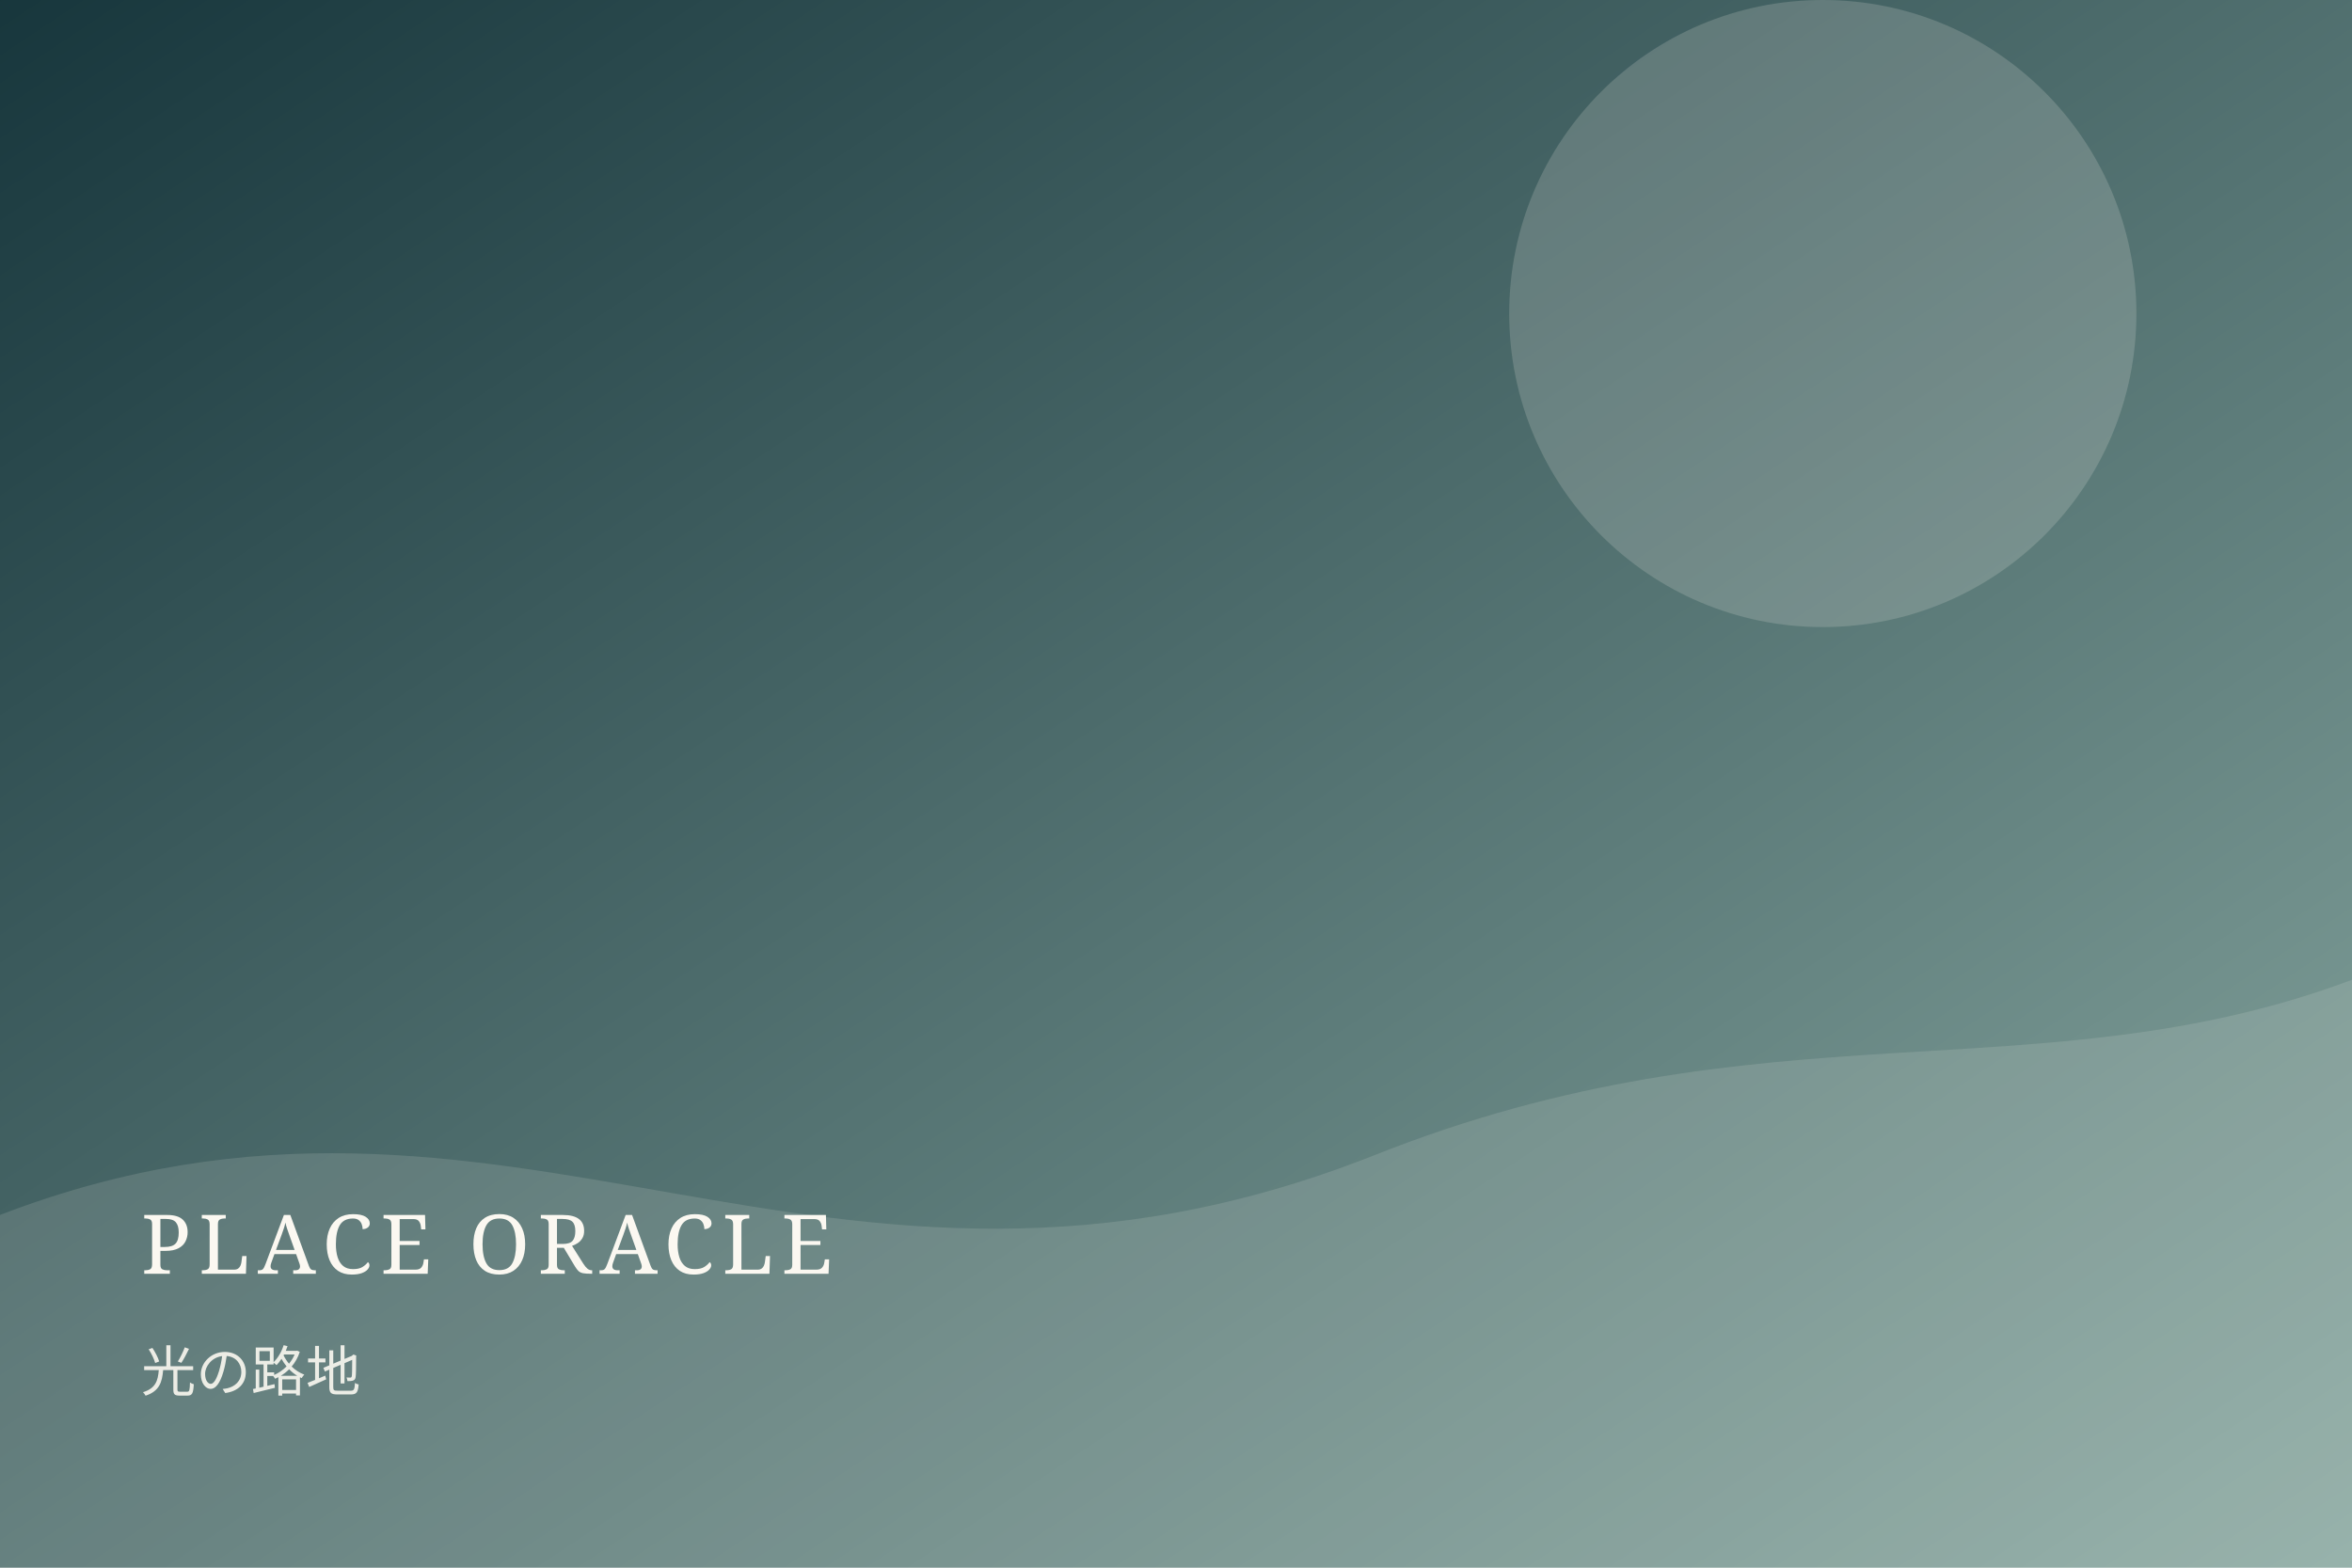
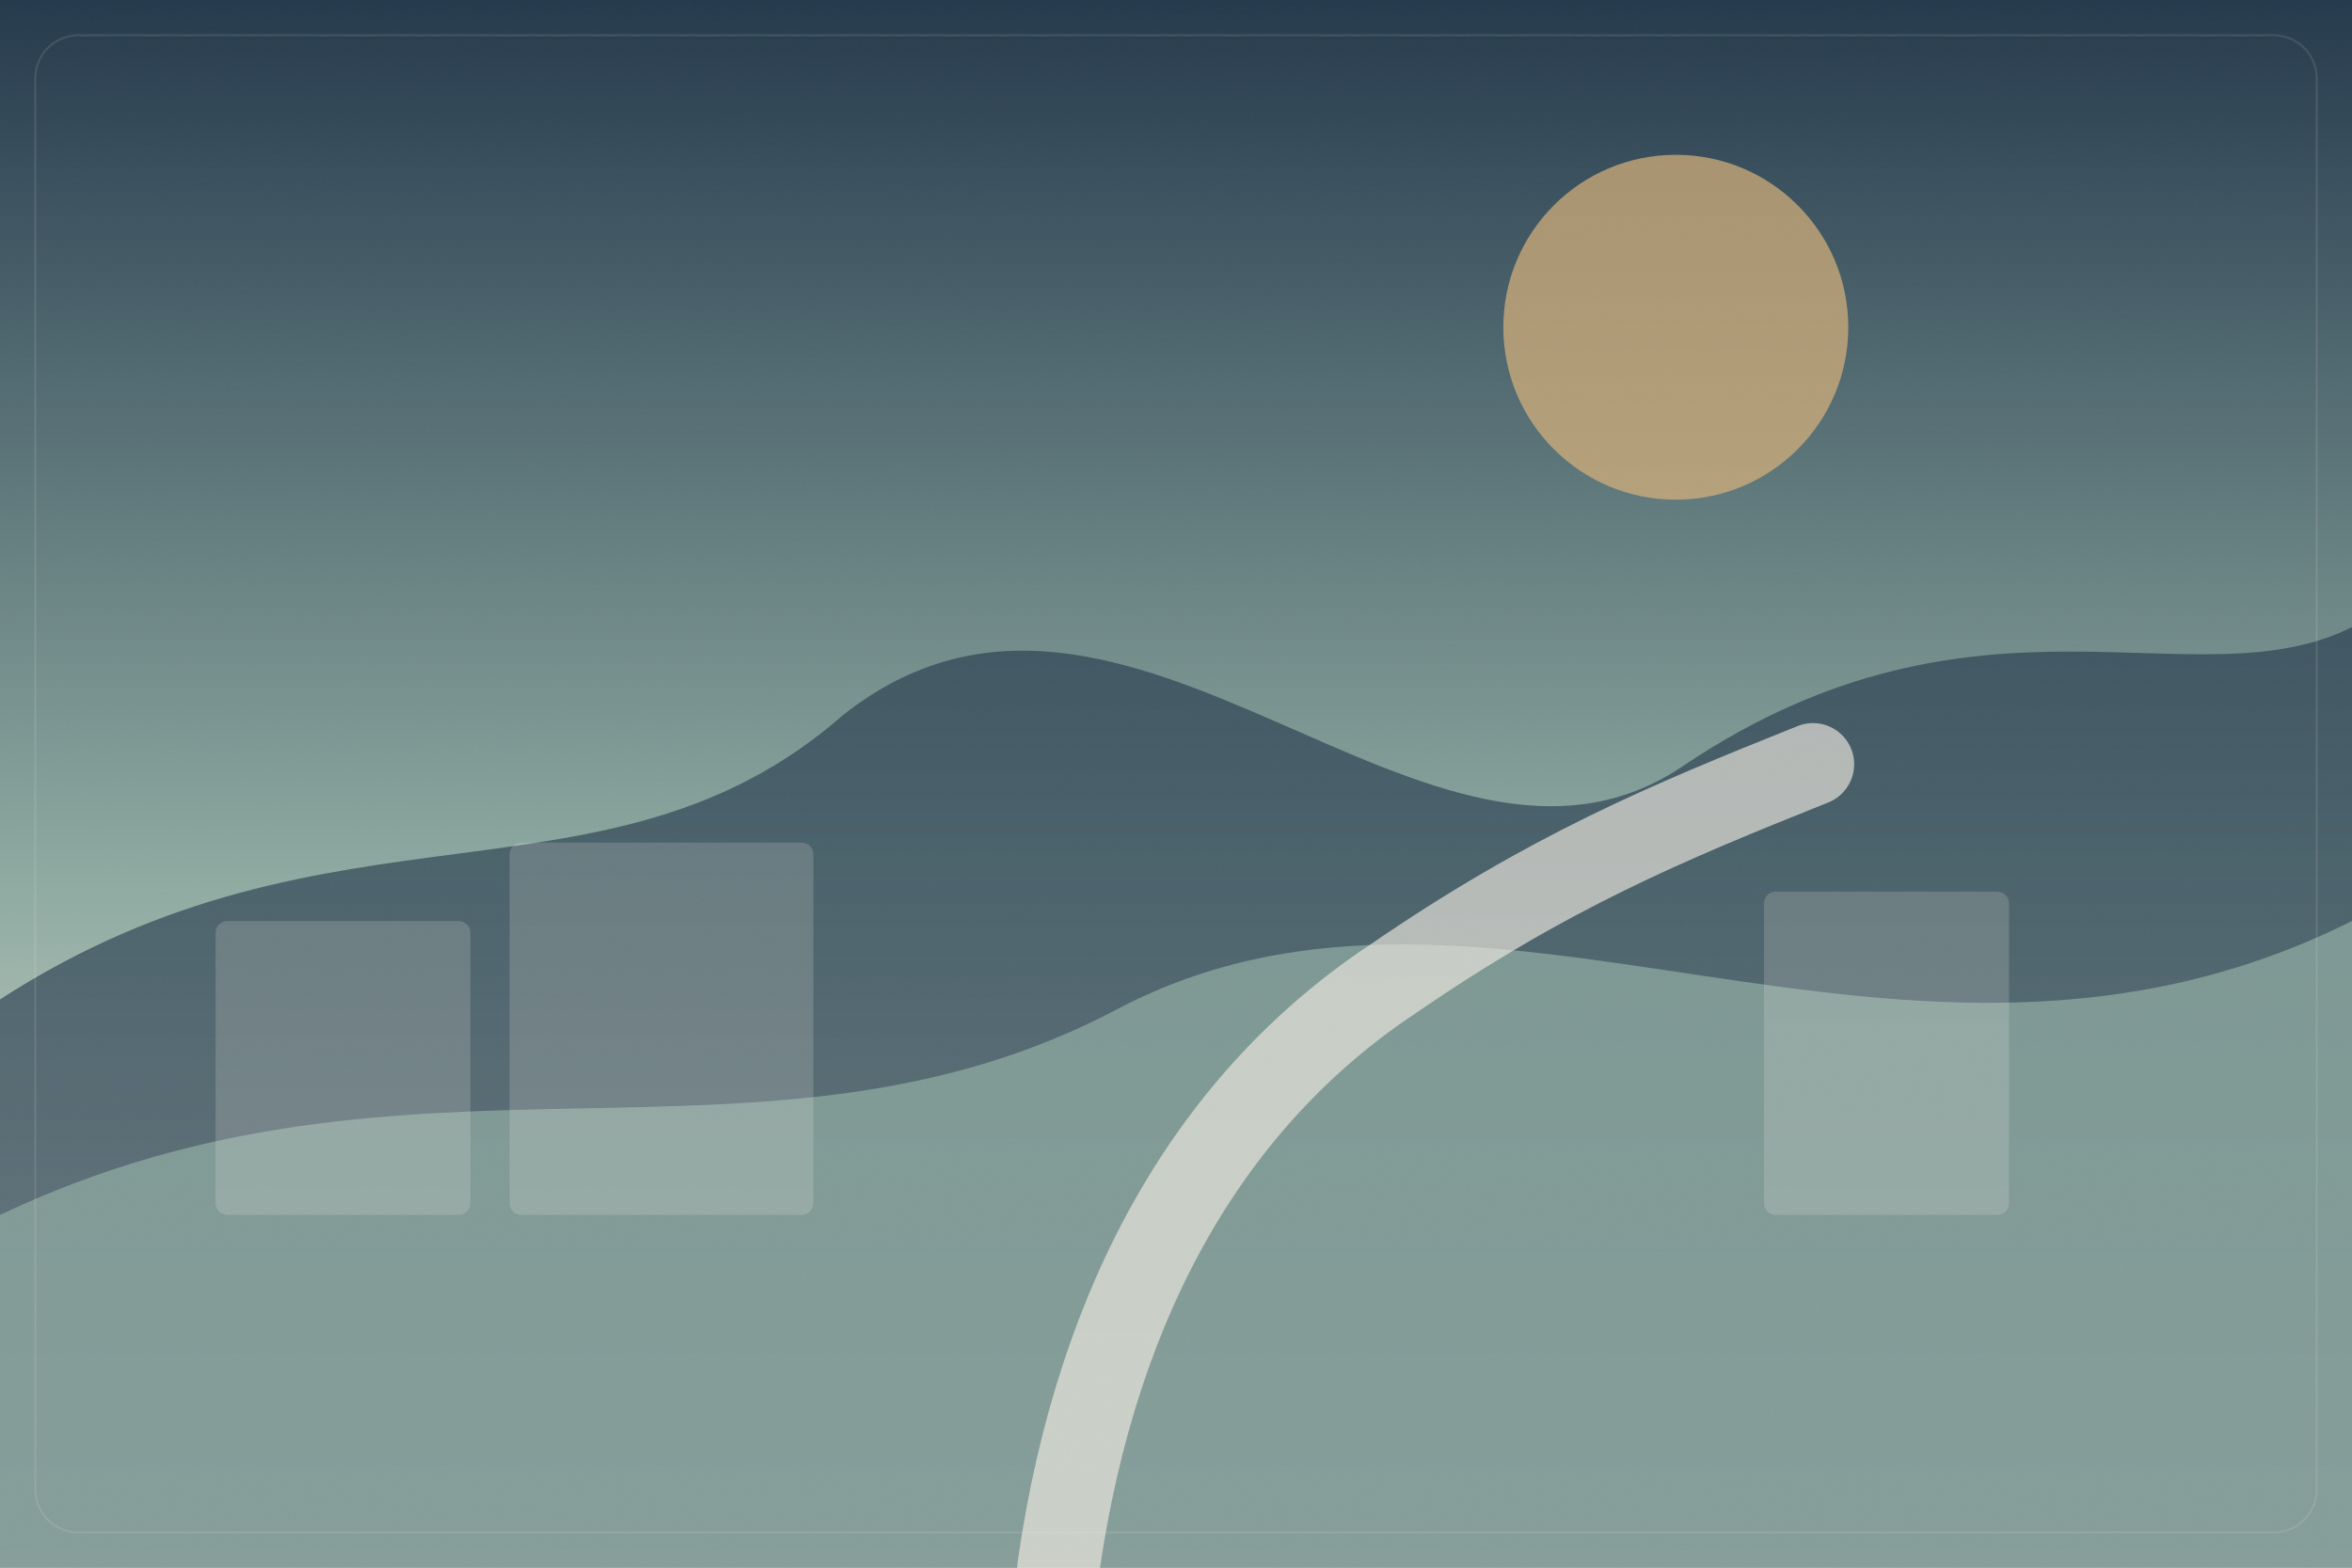
- <svg xmlns="http://www.w3.org/2000/svg" viewBox="0 0 1200 800" role="img" aria-label="光の路地">
+ <svg xmlns="http://www.w3.org/2000/svg" viewBox="0 0 1200 800" role="img" aria-label="日差しの路地にあるカフェ">
  <defs>
-     <linearGradient id="g" x1="0" y1="0" x2="1" y2="1">
-       <stop offset="0" stop-color="#17363c" />
-       <stop offset="1" stop-color="#8aa9a2" />
+     <linearGradient id="sky1" x1="0" y1="0" x2="0" y2="1">
+       <stop stop-color="#24394c" />
+       <stop offset=".56" stop-color="#8eaaa1" />
+       <stop offset="1" stop-color="#f4eee4" />
    </linearGradient>
+     <linearGradient id="glow1" x1="0" y1="0" x2="1" y2="1">
+       <stop stop-color="#d8b27a" stop-opacity=".95" />
+       <stop offset="1" stop-color="#f4eee4" stop-opacity=".08" />
+     </linearGradient>
+     <linearGradient id="water1" x1="0" y1="0" x2="0" y2="1">
+       <stop stop-color="#8eaaa1" />
+       <stop offset="1" stop-color="#24394c" />
+     </linearGradient>
+     <filter id="soft1">
+       <feGaussianBlur stdDeviation="12" />
+     </filter>
+     <filter id="grain1" x="-10%" y="-10%" width="120%" height="120%">
+       <feTurbulence type="fractalNoise" baseFrequency=".8" numOctaves="2" seed="1" />
+       <feColorMatrix type="saturate" values="0" />
+       <feComponentTransfer>
+         <feFuncA type="table" tableValues="0 .035" />
+       </feComponentTransfer>
+     </filter>
  </defs>
-   <rect width="1200" height="800" fill="url(#g)" />
-   <circle cx="930" cy="160" r="160" fill="#f4f0e7" opacity=".18" />
-   <path d="M0 620 C260 520 420 700 700 590 C900 510 1040 560 1200 500 L1200 800 L0 800 Z" fill="#f4f0e7" opacity=".14" />
-   <text x="72" y="650" fill="#fbf8f1" font-family="serif" font-size="42" letter-spacing="4">PLACE ORACLE</text>
-   <text x="72" y="710" fill="#fbf8f1" font-family="sans-serif" font-size="28" opacity=".9">光の路地</text>
+   <rect width="1200" height="800" fill="url(#sky1)" />
+   <circle cx="855" cy="167" r="88" fill="#d8b27a" opacity=".7" />
+   <path d="M0 510 C170 400 310 470 430 365 C575 250 730 480 860 390 C1010 290 1120 360 1200 320 V800 H0Z" fill="#24394c" opacity=".62" />
+   <path d="M0 620 C210 520 390 610 570 515 C760 415 970 585 1200 470 V800 H0Z" fill="#8eaaa1" opacity=".75" />
+   <path d="M540 800 C560 660 620 560 710 500 C790 445 850 420 925 390" fill="none" stroke="#f4eee4" stroke-opacity=".63" stroke-width="42" stroke-linecap="round" />
+   <g fill="#f4eee4" opacity=".18">
+     <rect x="110" y="470" width="130" height="150" rx="6" />
+     <rect x="260" y="430" width="155" height="190" rx="6" />
+     <rect x="900" y="455" width="125" height="165" rx="6" />
+   </g>
+   <rect width="1200" height="800" filter="url(#grain1)" opacity=".45" />
+   <rect x="18" y="18" width="1164" height="764" rx="22" fill="none" stroke="#f4eee4" stroke-opacity=".12" />
</svg>
